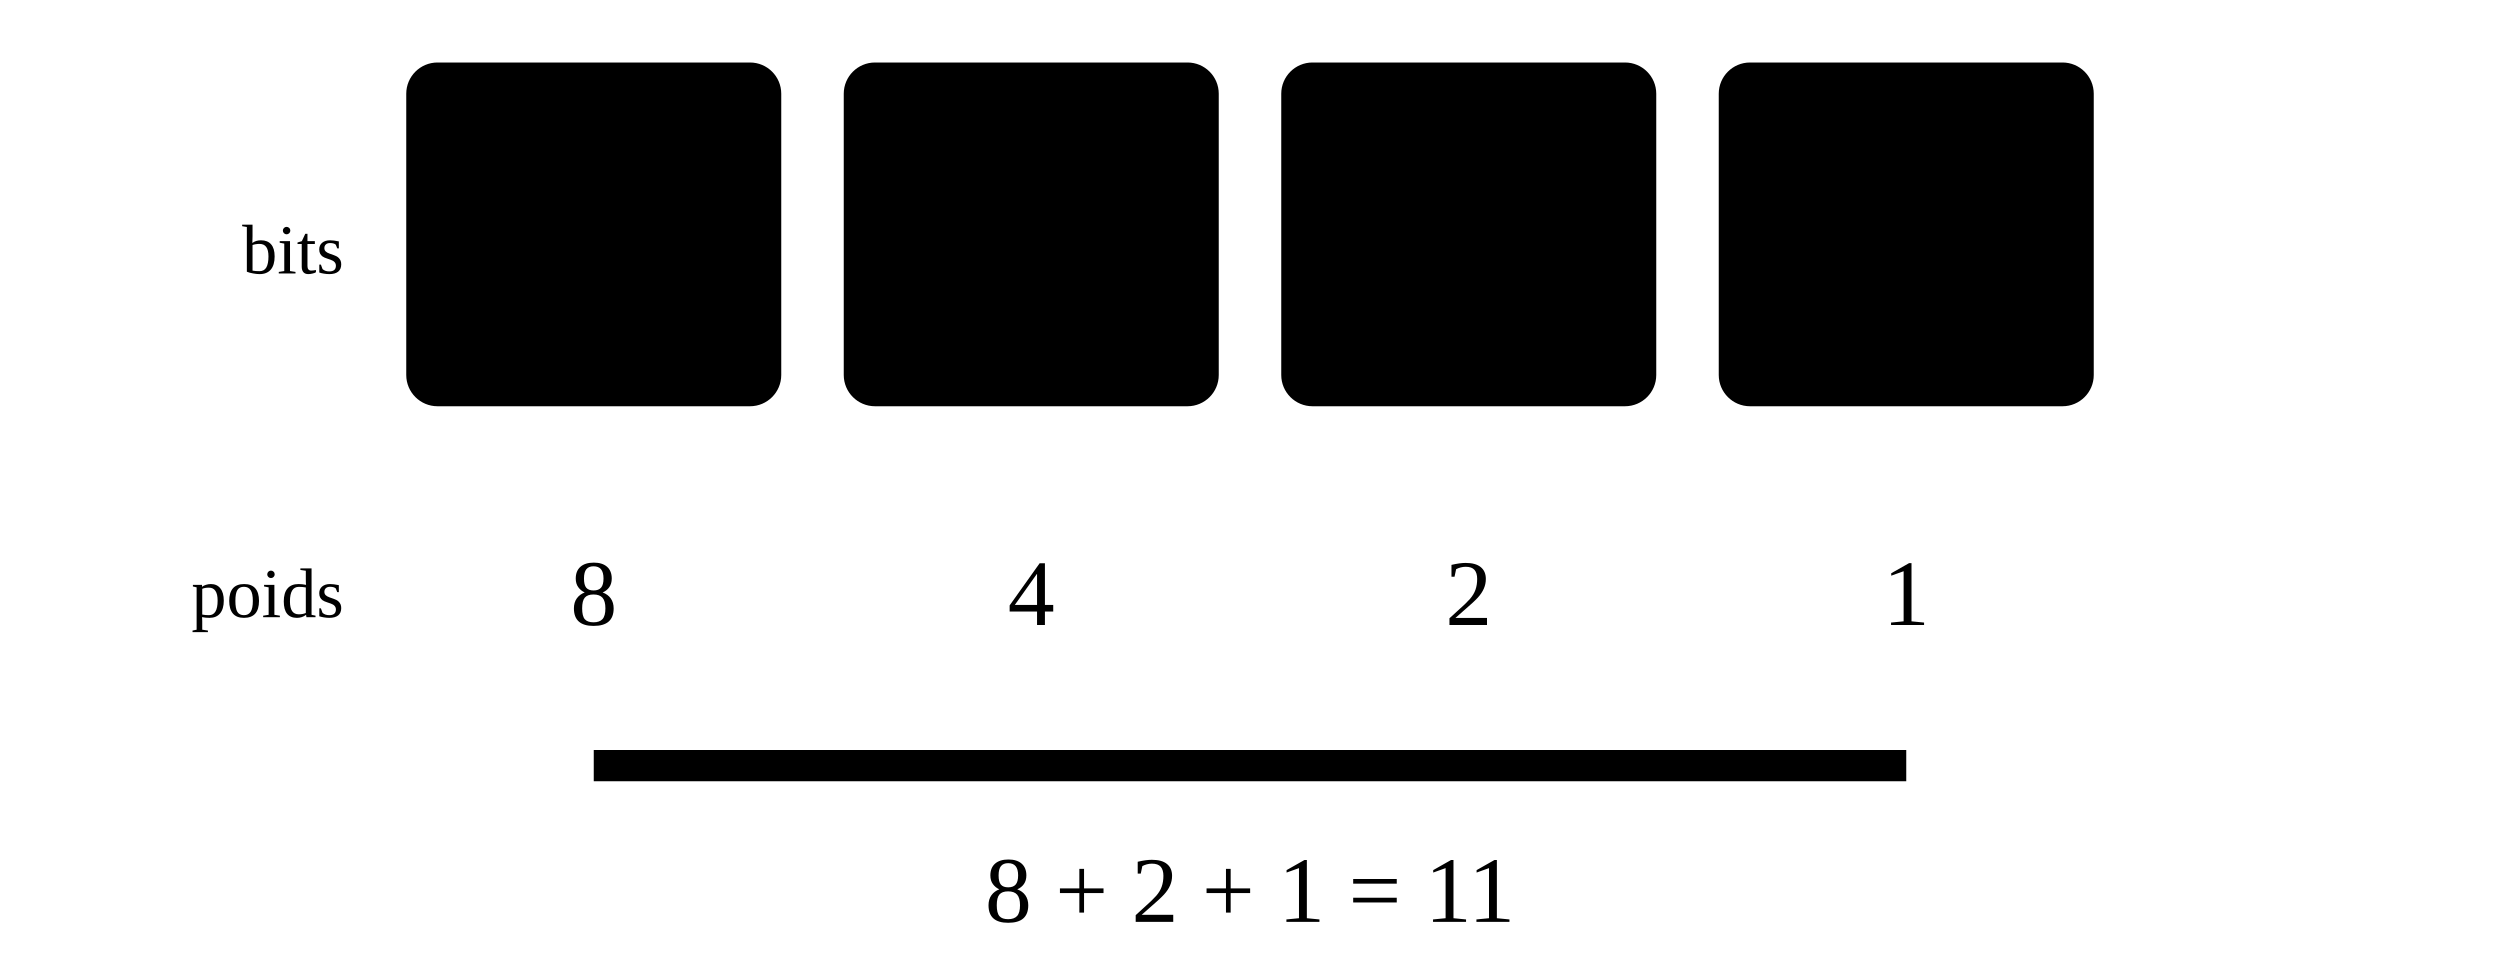
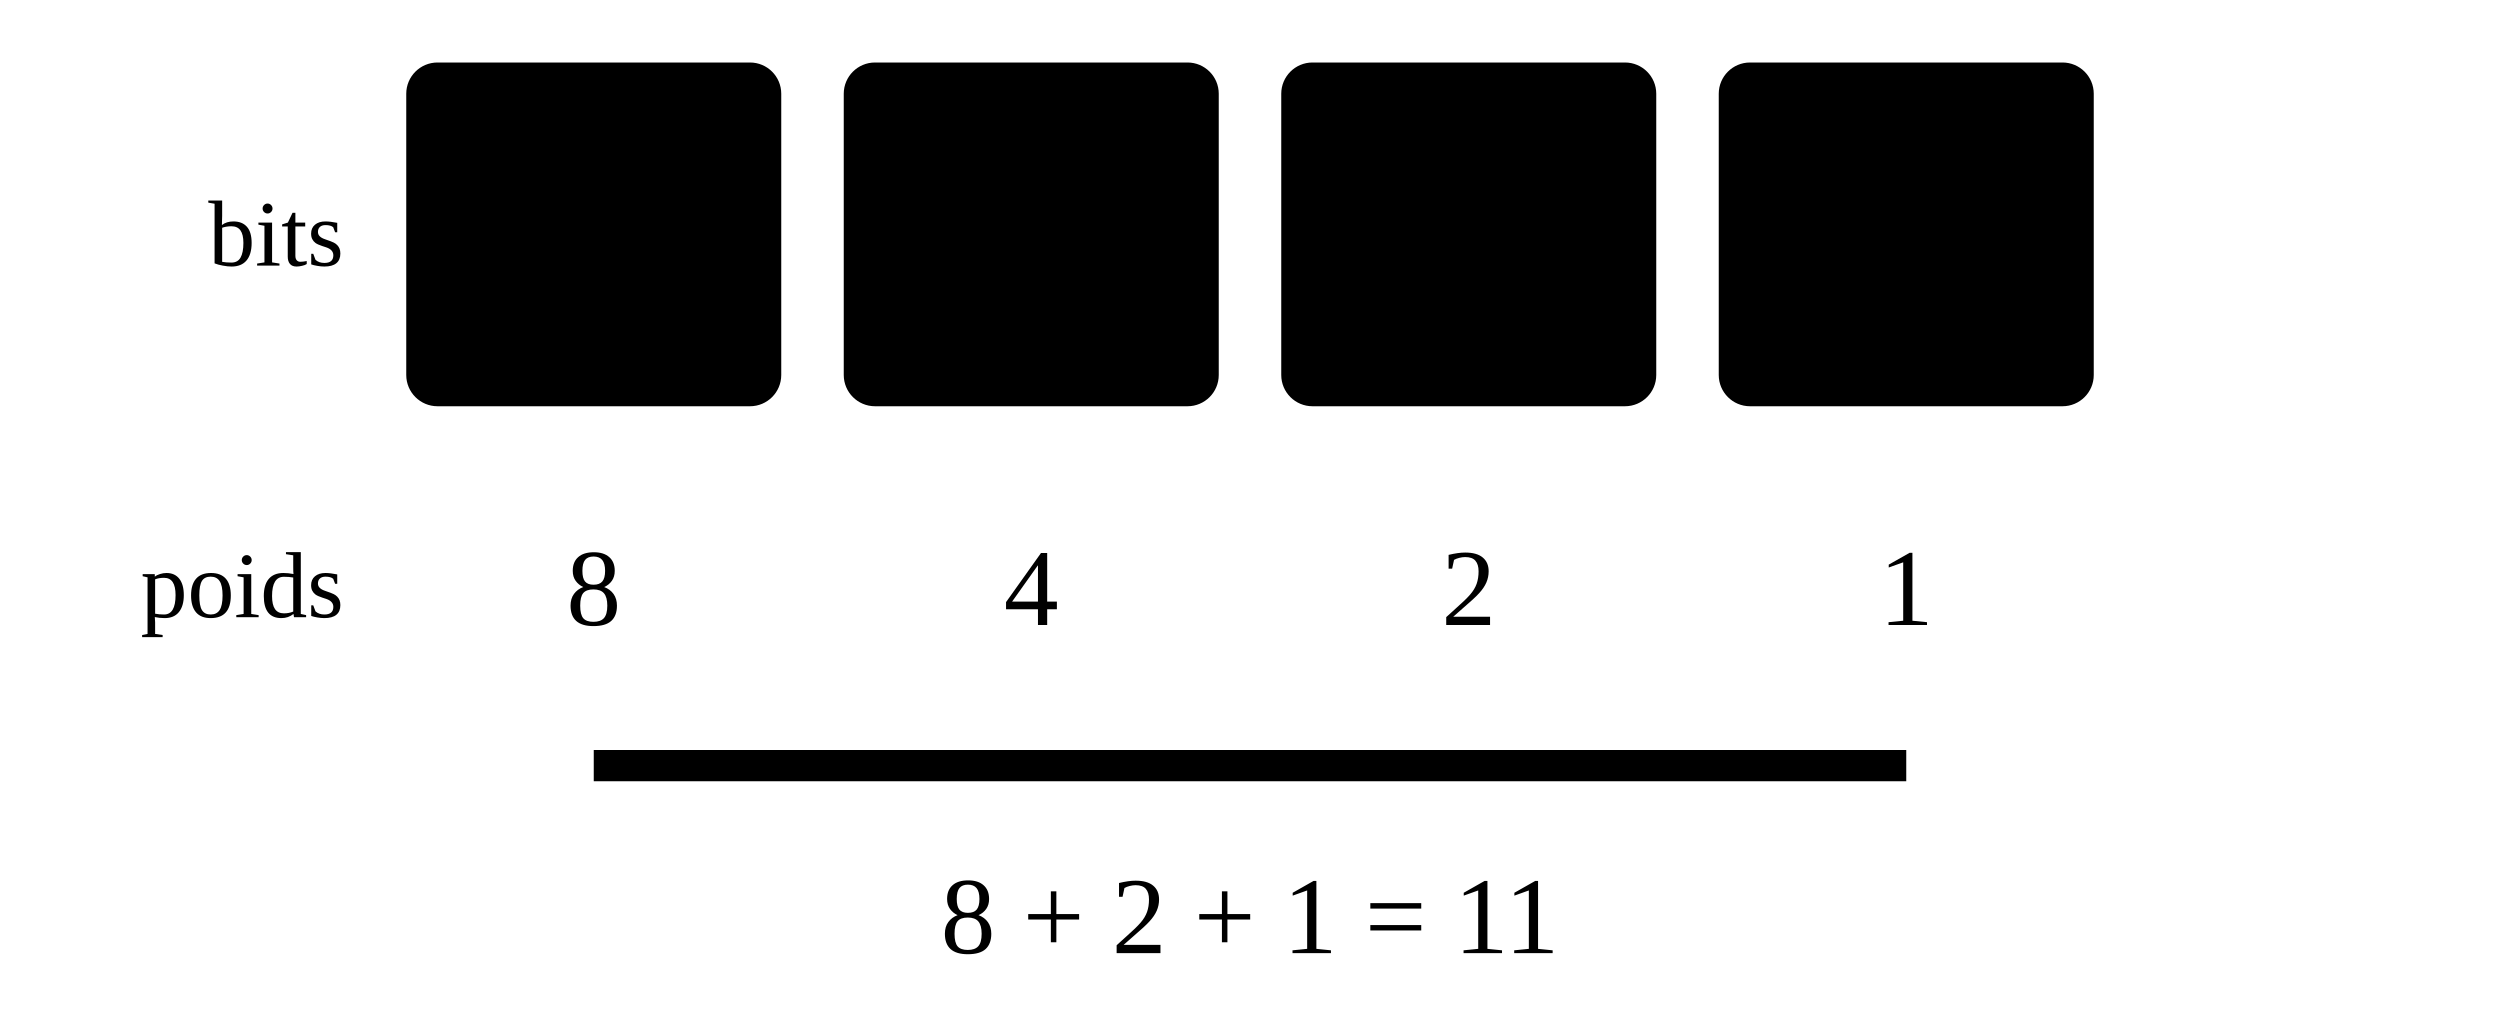
- <svg xmlns="http://www.w3.org/2000/svg" viewBox="0 0 640 248">
-   <g font-size="18" class="texte-doux" text-anchor="end">
-     <text x="88" y="70">bits</text>
+ <svg xmlns="http://www.w3.org/2000/svg" viewBox="0 0 640 264">
+   <g font-size="24" class="texte-doux" text-anchor="end">
+     <text x="88" y="68">bits</text>
    <text x="88" y="158">poids</text>
  </g>
  <g>
    <rect x="104" y="16" width="96" height="88" rx="8" class="accent fond" />
    <rect x="216" y="16" width="96" height="88" rx="8" class="doux fond" />
    <rect x="328" y="16" width="96" height="88" rx="8" class="accent fond" />
    <rect x="440" y="16" width="96" height="88" rx="8" class="accent fond" />
  </g>
+   <g font-size="32" text-anchor="middle">
+     <text x="152" y="71" class="texte-accent">1</text>
+     <text x="264" y="71" class="texte-doux">0</text>
+     <text x="376" y="71" class="texte-accent">1</text>
+     <text x="488" y="71" class="texte-accent">1</text>
+   </g>
  <g font-size="28" text-anchor="middle">
-     <text x="152" y="70" class="texte-accent">1</text>
-     <text x="264" y="70" class="texte-doux">0</text>
-     <text x="376" y="70" class="texte-accent">1</text>
-     <text x="488" y="70" class="texte-accent">1</text>
-   </g>
-   <g font-size="24" text-anchor="middle">
    <text x="152" y="160" class="texte-accent">8</text>
    <text x="264" y="160" class="texte-doux">4</text>
    <text x="376" y="160" class="texte-accent">2</text>
    <text x="488" y="160" class="texte-accent">1</text>
  </g>
  <line x1="152" y1="176" x2="152" y2="192" class="accent" />
  <line x1="376" y1="176" x2="376" y2="192" class="accent" />
  <line x1="488" y1="176" x2="488" y2="192" class="accent" />
  <polyline points="152,192 152,200 488,200 488,192" class="accent" />
-   <line x1="320" y1="200" x2="320" y2="208" class="accent" />
-   <text x="320" y="236" font-size="24" text-anchor="middle" class="texte">8 + 2 + 1 = 11</text>
+   <line x1="320" y1="200" x2="320" y2="210" class="accent" />
+   <text x="320" y="244" font-size="28" text-anchor="middle" class="texte">8 + 2 + 1 = 11</text>
</svg>
